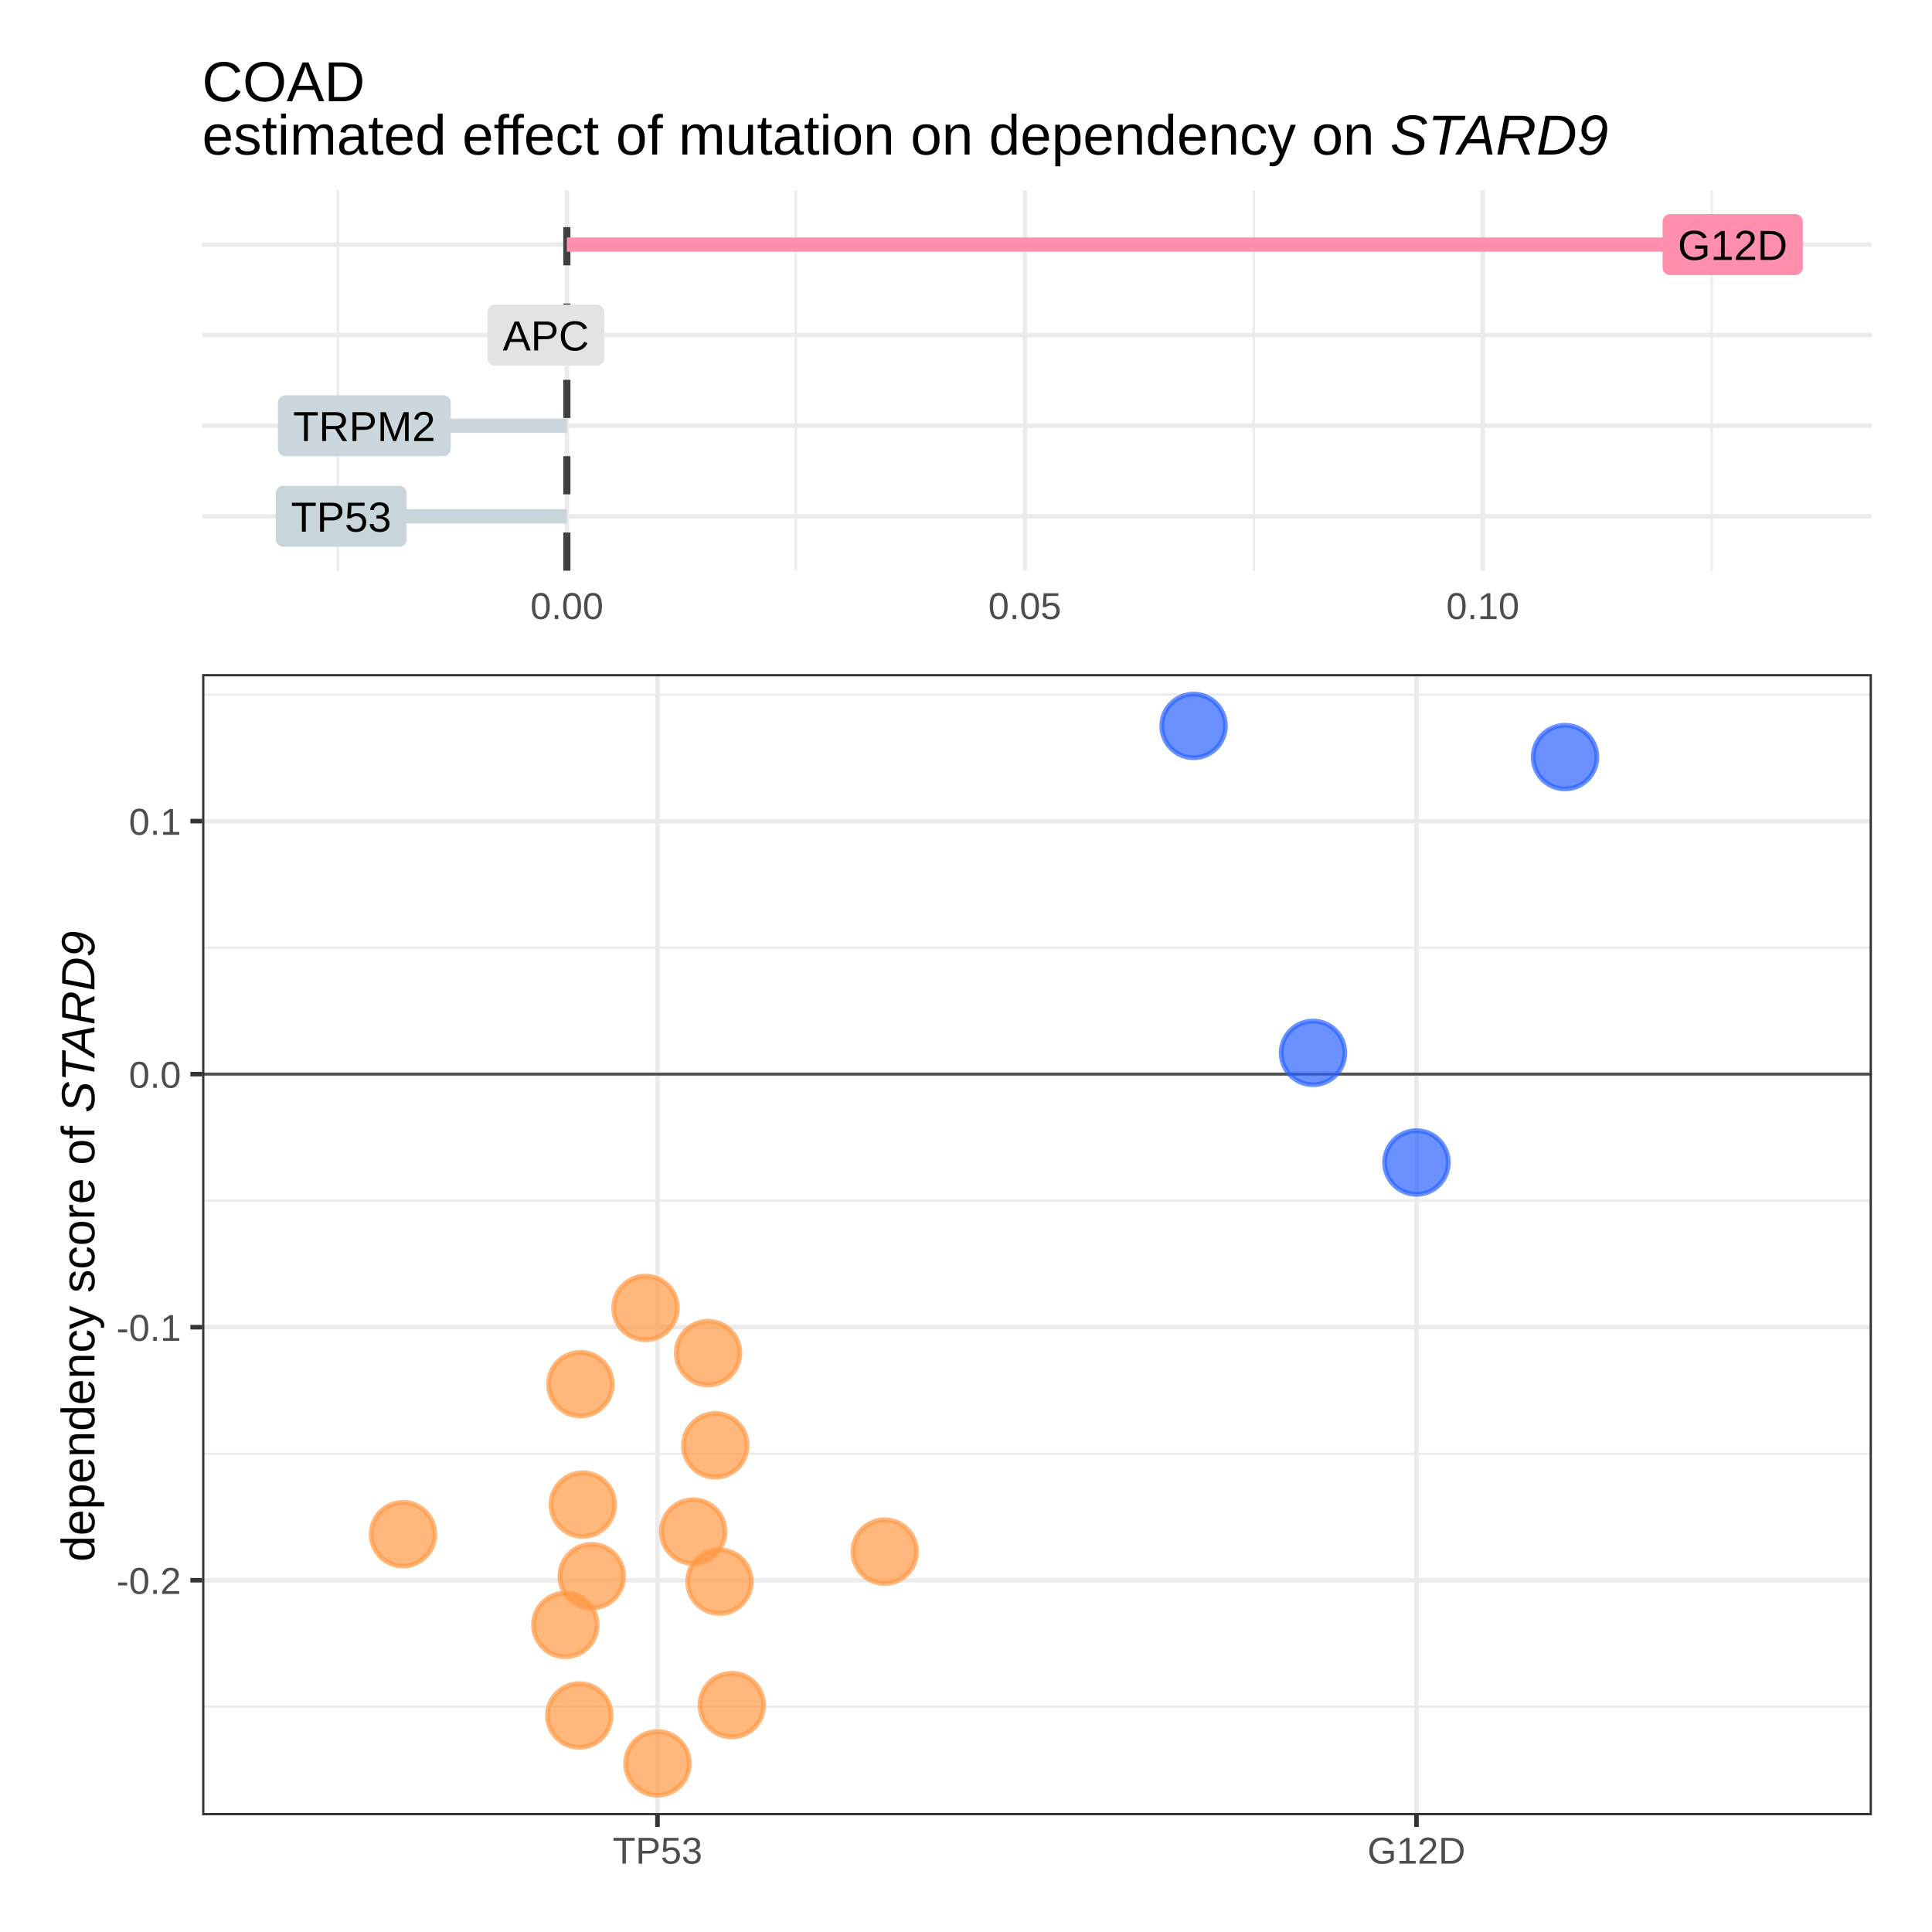
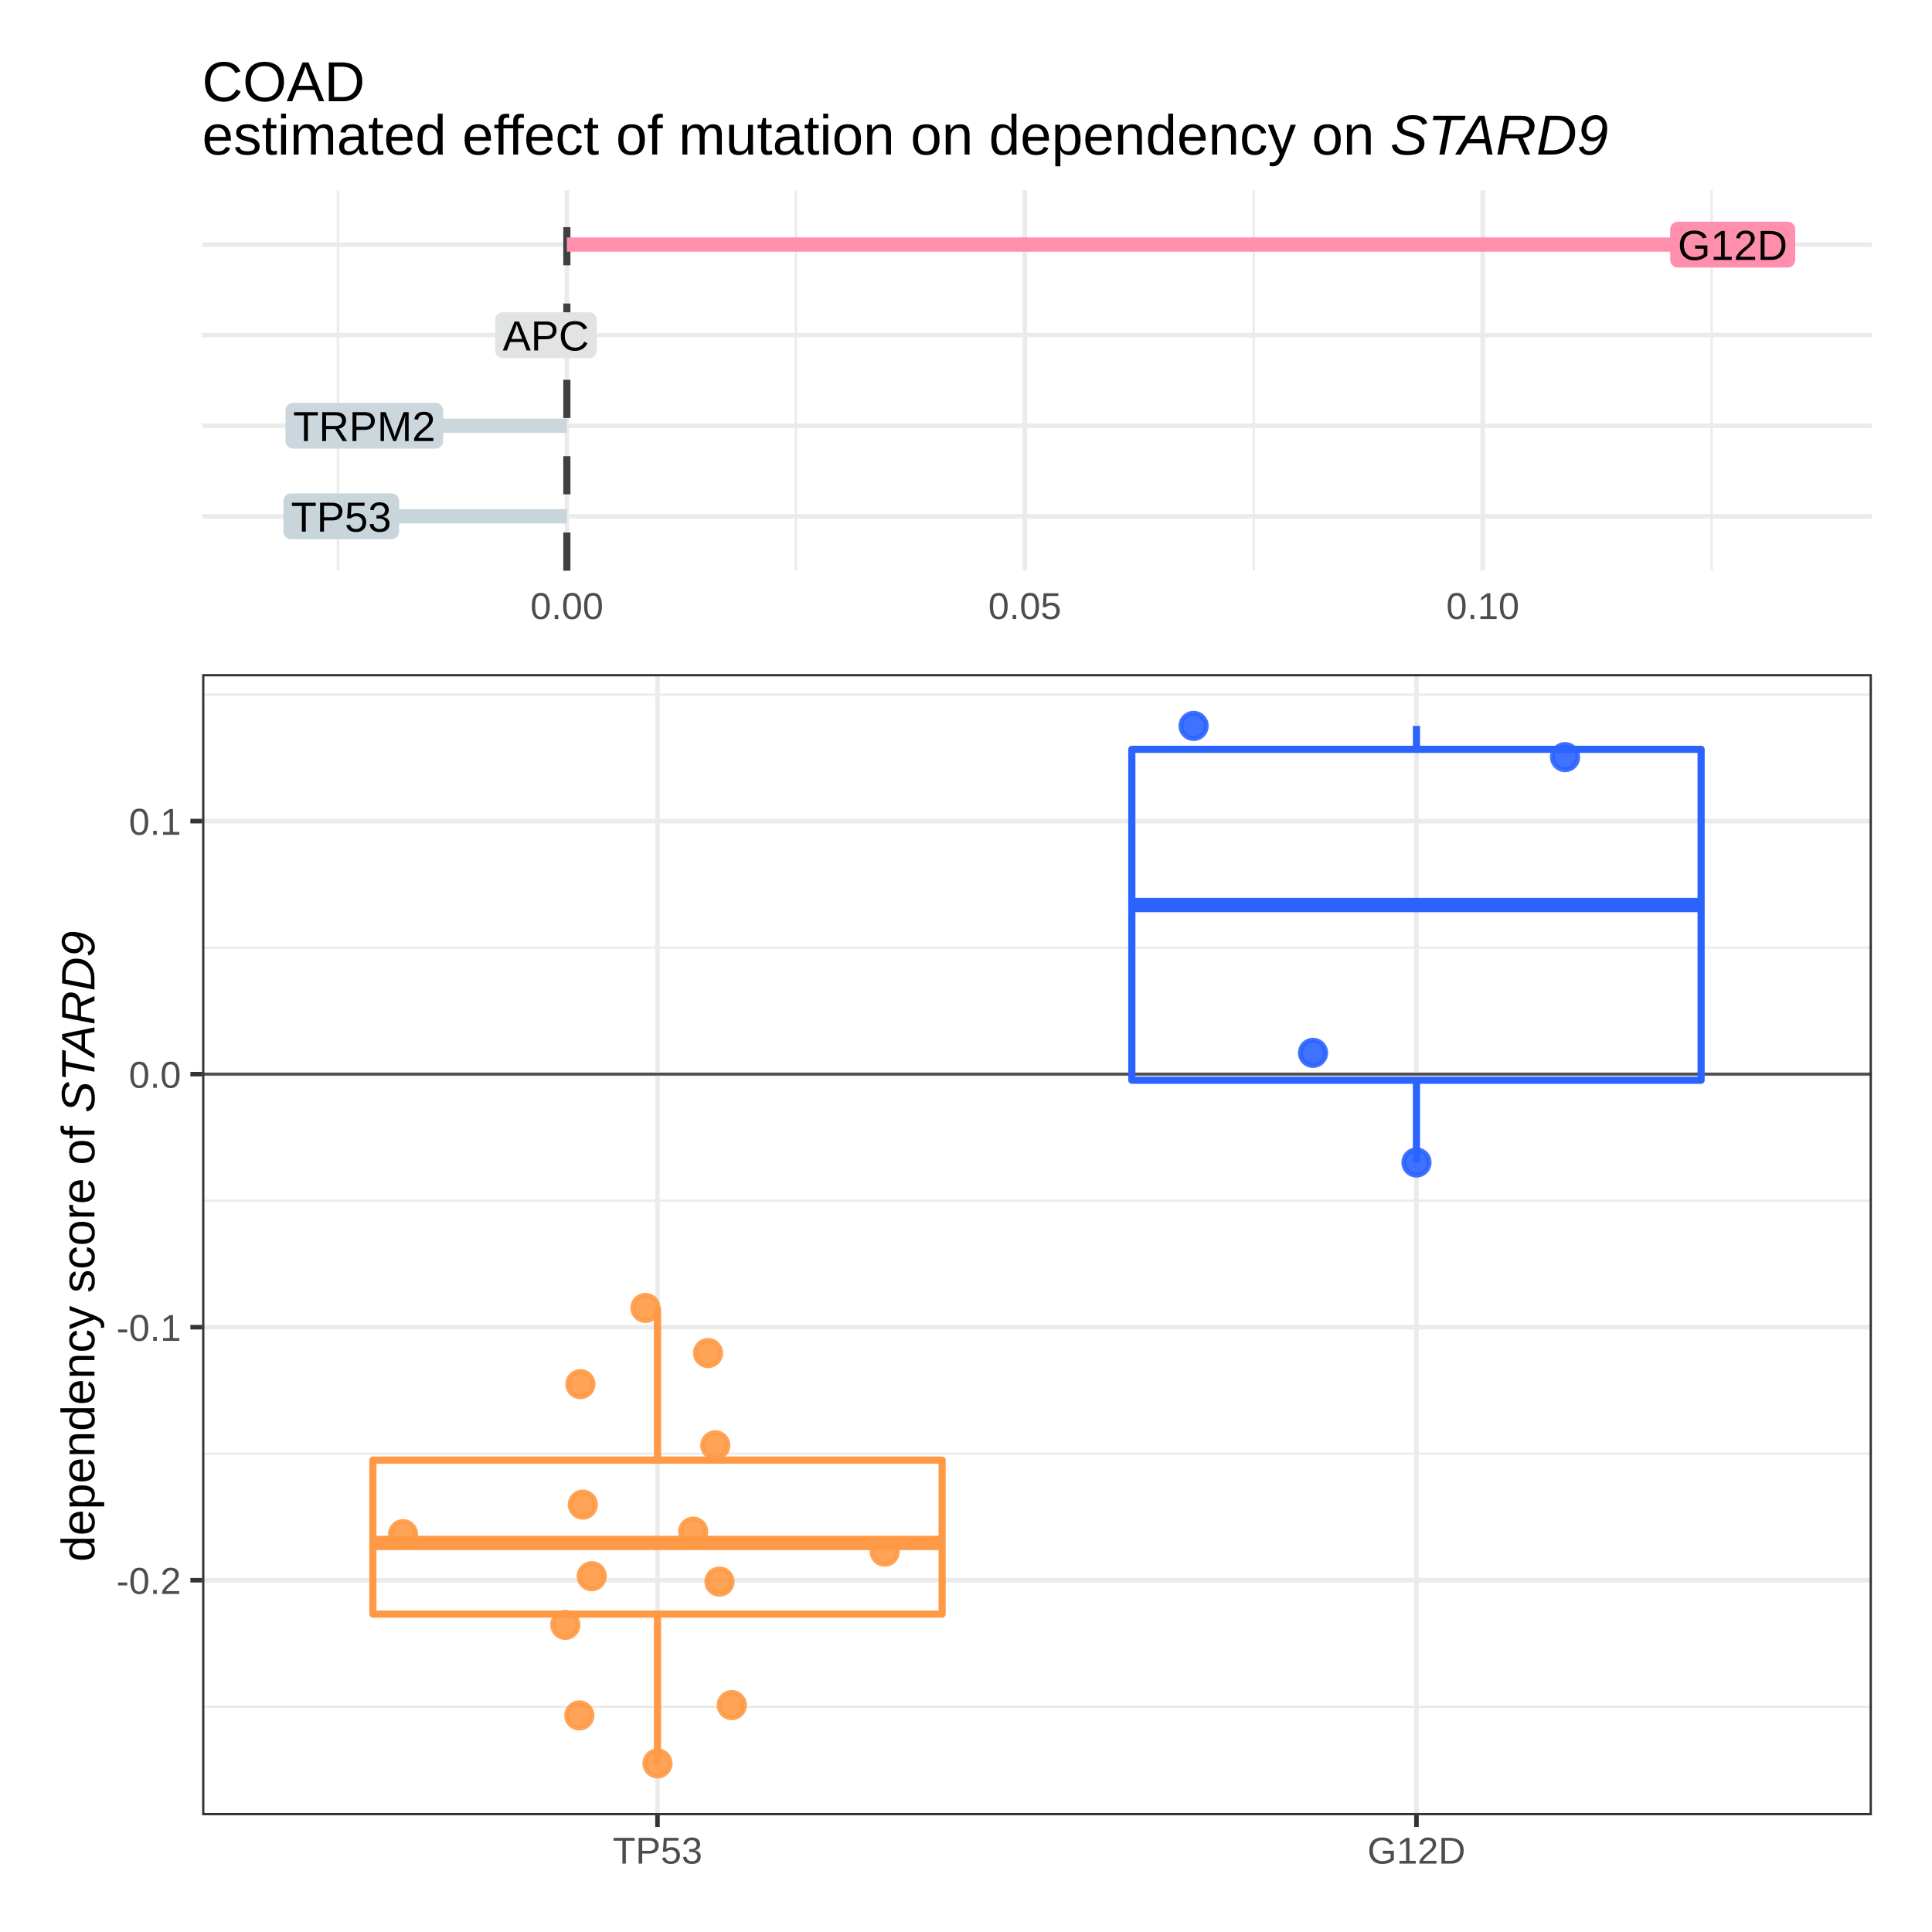
<svg xmlns="http://www.w3.org/2000/svg" viewBox="0 0 288.00 288.00">
  <defs>
    <style type="text/css">
    line, polyline, polygon, path, rect, circle {
      fill: none;
      stroke: #000000;
      stroke-linecap: round;
      stroke-linejoin: round;
      stroke-miterlimit: 10.00;
    }
  </style>
  </defs>
  <rect width="100%" height="100%" style="stroke: none; fill: #FFFFFF;" />
  <rect x="0.00" y="0.00" width="288.00" height="288.00" style="stroke-width: 1.07; stroke: #FFFFFF; fill: #FFFFFF;" />
  <defs>
    <clipPath id="cpNS40OHwyODIuNTJ8OTYuOTl8NS40OA==">
      <rect x="5.48" y="5.48" width="277.04" height="91.51" />
    </clipPath>
  </defs>
  <defs>
    <clipPath id="cpMC4wMHwyODguMDB8Mjg4LjAwfDAuMDA=">
      <rect x="0.00" y="0.00" width="288.00" height="288.00" />
    </clipPath>
  </defs>
  <defs>
    <clipPath id="cpMzAuMTN8Mjc5LjAzfDg1LjA3fDI4LjM2">
      <rect x="30.13" y="28.36" width="248.91" height="56.71" />
    </clipPath>
  </defs>
  <polyline points="50.37,85.07 50.37,28.36 " style="stroke-width: 0.34; stroke: #EBEBEB; stroke-linecap: butt;" clip-path="url(#cpMzAuMTN8Mjc5LjAzfDg1LjA3fDI4LjM2)" />
  <polyline points="118.63,85.07 118.63,28.36 " style="stroke-width: 0.34; stroke: #EBEBEB; stroke-linecap: butt;" clip-path="url(#cpMzAuMTN8Mjc5LjAzfDg1LjA3fDI4LjM2)" />
  <polyline points="186.90,85.07 186.90,28.36 " style="stroke-width: 0.34; stroke: #EBEBEB; stroke-linecap: butt;" clip-path="url(#cpMzAuMTN8Mjc5LjAzfDg1LjA3fDI4LjM2)" />
  <polyline points="255.16,85.07 255.16,28.36 " style="stroke-width: 0.34; stroke: #EBEBEB; stroke-linecap: butt;" clip-path="url(#cpMzAuMTN8Mjc5LjAzfDg1LjA3fDI4LjM2)" />
  <polyline points="30.13,76.97 279.03,76.97 " style="stroke-width: 0.68; stroke: #EBEBEB; stroke-linecap: butt;" clip-path="url(#cpMzAuMTN8Mjc5LjAzfDg1LjA3fDI4LjM2)" />
  <polyline points="30.13,63.46 279.03,63.46 " style="stroke-width: 0.68; stroke: #EBEBEB; stroke-linecap: butt;" clip-path="url(#cpMzAuMTN8Mjc5LjAzfDg1LjA3fDI4LjM2)" />
  <polyline points="30.13,49.96 279.03,49.96 " style="stroke-width: 0.68; stroke: #EBEBEB; stroke-linecap: butt;" clip-path="url(#cpMzAuMTN8Mjc5LjAzfDg1LjA3fDI4LjM2)" />
  <polyline points="30.13,36.46 279.03,36.46 " style="stroke-width: 0.68; stroke: #EBEBEB; stroke-linecap: butt;" clip-path="url(#cpMzAuMTN8Mjc5LjAzfDg1LjA3fDI4LjM2)" />
  <polyline points="84.50,85.07 84.50,28.36 " style="stroke-width: 0.68; stroke: #EBEBEB; stroke-linecap: butt;" clip-path="url(#cpMzAuMTN8Mjc5LjAzfDg1LjA3fDI4LjM2)" />
  <polyline points="152.77,85.07 152.77,28.36 " style="stroke-width: 0.68; stroke: #EBEBEB; stroke-linecap: butt;" clip-path="url(#cpMzAuMTN8Mjc5LjAzfDg1LjA3fDI4LjM2)" />
  <polyline points="221.03,85.07 221.03,28.36 " style="stroke-width: 0.68; stroke: #EBEBEB; stroke-linecap: butt;" clip-path="url(#cpMzAuMTN8Mjc5LjAzfDg1LjA3fDI4LjM2)" />
  <line x1="84.50" y1="85.07" x2="84.50" y2="28.36" style="stroke-width: 1.07; stroke: #404040; stroke-dasharray: 5.69,5.69; stroke-linecap: butt;" clip-path="url(#cpMzAuMTN8Mjc5LjAzfDg1LjA3fDI4LjM2)" />
  <line x1="258.29" y1="36.46" x2="84.50" y2="36.46" style="stroke-width: 2.13; stroke: #FF8FAC; stroke-linecap: butt;" clip-path="url(#cpMzAuMTN8Mjc5LjAzfDg1LjA3fDI4LjM2)" />
  <line x1="54.31" y1="63.46" x2="84.50" y2="63.46" style="stroke-width: 2.13; stroke: #CBD7DC; stroke-linecap: butt;" clip-path="url(#cpMzAuMTN8Mjc5LjAzfDg1LjA3fDI4LjM2)" />
  <line x1="50.87" y1="76.97" x2="84.50" y2="76.97" style="stroke-width: 2.13; stroke: #C8D5DB; stroke-linecap: butt;" clip-path="url(#cpMzAuMTN8Mjc5LjAzfDg1LjA3fDI4LjM2)" />
  <line x1="81.38" y1="49.96" x2="84.50" y2="49.96" style="stroke-width: 2.13; stroke: #E2E4E4; stroke-linecap: butt;" clip-path="url(#cpMzAuMTN8Mjc5LjAzfDg1LjA3fDI4LjM2)" />
-   <polygon points="248.97,41.01 267.61,41.01 267.56,41.01 267.74,41.00 267.92,40.96 268.09,40.90 268.25,40.81 268.39,40.69 268.51,40.56 268.61,40.40 268.68,40.23 268.73,40.06 268.74,39.88 268.74,39.88 268.74,33.05 268.74,33.05 268.73,32.86 268.68,32.69 268.61,32.52 268.51,32.36 268.39,32.23 268.25,32.11 268.09,32.02 267.92,31.96 267.74,31.92 267.61,31.91 248.97,31.91 249.11,31.92 248.93,31.91 248.75,31.93 248.57,31.99 248.41,32.06 248.26,32.17 248.13,32.29 248.02,32.44 247.93,32.60 247.87,32.77 247.84,32.95 247.84,33.05 247.84,39.88 247.84,39.78 247.84,39.97 247.87,40.15 247.93,40.32 248.02,40.48 248.13,40.63 248.26,40.75 248.41,40.86 248.57,40.94 248.75,40.99 248.93,41.01 " style="stroke-width: 0.00; stroke: none; fill: #FF8FAC;" clip-path="url(#cpMzAuMTN8Mjc5LjAzfDg1LjA3fDI4LjM2)" />
+   <polygon points="250.11,39.88 266.47,39.88 266.43,39.87 266.61,39.87 266.79,39.83 266.96,39.77 267.12,39.68 267.26,39.56 267.38,39.42 267.48,39.27 267.55,39.10 267.59,38.92 267.61,38.74 267.61,38.74 267.61,34.18 267.61,34.18 267.59,34.00 267.55,33.82 267.48,33.65 267.38,33.50 267.26,33.36 267.12,33.25 266.96,33.15 266.79,33.09 266.61,33.05 266.47,33.05 250.11,33.05 250.25,33.05 250.06,33.05 249.88,33.07 249.71,33.12 249.54,33.20 249.39,33.30 249.26,33.43 249.15,33.57 249.07,33.73 249.01,33.91 248.98,34.09 248.97,34.18 248.97,38.74 248.98,38.65 248.98,38.83 249.01,39.01 249.07,39.19 249.15,39.35 249.26,39.49 249.39,39.62 249.54,39.72 249.71,39.80 249.88,39.85 250.06,39.87 " style="stroke-width: 0.00; stroke: none; fill: #FF8FAC;" clip-path="url(#cpMzAuMTN8Mjc5LjAzfDg1LjA3fDI4LjM2)" />
  <g clip-path="url(#cpMzAuMTN8Mjc5LjAzfDg1LjA3fDI4LjM2)">
    <text x="250.11" y="38.74" style="font-size: 6.26px; font-family: Arial;" textLength="16.37px" lengthAdjust="spacingAndGlyphs">G12D</text>
  </g>
-   <polygon points="42.56,68.01 66.06,68.01 66.02,68.01 66.20,68.00 66.38,67.97 66.55,67.90 66.71,67.81 66.85,67.70 66.97,67.56 67.07,67.41 67.14,67.24 67.18,67.06 67.20,66.88 67.20,66.88 67.20,60.05 67.20,60.05 67.18,59.87 67.14,59.69 67.07,59.52 66.97,59.37 66.85,59.23 66.71,59.12 66.55,59.02 66.38,58.96 66.20,58.92 66.06,58.92 42.56,58.92 42.70,58.92 42.51,58.92 42.33,58.94 42.16,58.99 41.99,59.07 41.84,59.17 41.71,59.30 41.60,59.44 41.52,59.60 41.46,59.78 41.43,59.96 41.43,60.05 41.43,66.88 41.43,66.79 41.43,66.97 41.46,67.15 41.52,67.32 41.60,67.49 41.71,67.63 41.84,67.76 41.99,67.86 42.16,67.94 42.33,67.99 42.51,68.01 " style="stroke-width: 0.00; stroke: none; fill: #CBD7DC;" clip-path="url(#cpMzAuMTN8Mjc5LjAzfDg1LjA3fDI4LjM2)" />
+   <polygon points="43.69,66.88 64.93,66.88 64.88,66.88 65.06,66.87 65.24,66.83 65.41,66.77 65.57,66.68 65.71,66.56 65.83,66.43 65.93,66.27 66.00,66.10 66.05,65.93 66.06,65.75 66.06,65.75 66.06,61.18 66.06,61.18 66.05,61.00 66.00,60.82 65.93,60.66 65.83,60.50 65.71,60.37 65.57,60.25 65.41,60.16 65.24,60.09 65.06,60.06 64.93,60.05 43.69,60.05 43.83,60.06 43.65,60.05 43.47,60.07 43.29,60.12 43.13,60.20 42.98,60.30 42.85,60.43 42.74,60.58 42.65,60.74 42.59,60.91 42.56,61.09 42.56,61.18 42.56,65.75 42.56,65.65 42.56,65.84 42.59,66.02 42.65,66.19 42.74,66.35 42.85,66.50 42.98,66.62 43.13,66.73 43.29,66.81 43.47,66.86 43.65,66.88 " style="stroke-width: 0.00; stroke: none; fill: #CBD7DC;" clip-path="url(#cpMzAuMTN8Mjc5LjAzfDg1LjA3fDI4LjM2)" />
  <g clip-path="url(#cpMzAuMTN8Mjc5LjAzfDg1LjA3fDI4LjM2)">
    <text x="43.69" y="65.75" style="font-size: 6.26px; font-family: Arial;" textLength="21.23px" lengthAdjust="spacingAndGlyphs">TRPM2</text>
  </g>
-   <polygon points="42.25,81.51 59.49,81.51 59.44,81.51 59.63,81.51 59.81,81.47 59.98,81.41 60.13,81.31 60.28,81.20 60.40,81.06 60.49,80.91 60.57,80.74 60.61,80.56 60.62,80.38 60.62,80.38 60.62,73.55 60.62,73.55 60.61,73.37 60.57,73.19 60.49,73.02 60.40,72.87 60.28,72.73 60.13,72.62 59.98,72.53 59.81,72.46 59.63,72.43 59.49,72.42 42.25,72.42 42.38,72.43 42.20,72.42 42.02,72.44 41.85,72.49 41.68,72.57 41.53,72.67 41.40,72.80 41.29,72.94 41.20,73.11 41.15,73.28 41.12,73.46 41.11,73.55 41.11,80.38 41.12,80.29 41.12,80.47 41.15,80.65 41.20,80.83 41.29,80.99 41.40,81.13 41.53,81.26 41.68,81.36 41.85,81.44 42.02,81.49 42.20,81.51 " style="stroke-width: 0.00; stroke: none; fill: #C8D5DB;" clip-path="url(#cpMzAuMTN8Mjc5LjAzfDg1LjA3fDI4LjM2)" />
+   <polygon points="43.38,80.38 58.36,80.38 58.31,80.38 58.49,80.37 58.67,80.34 58.84,80.27 59.00,80.18 59.14,80.06 59.26,79.93 59.36,79.77 59.43,79.61 59.48,79.43 59.49,79.25 59.49,79.25 59.49,74.68 59.49,74.68 59.48,74.50 59.43,74.33 59.36,74.16 59.26,74.00 59.14,73.87 59.00,73.75 58.84,73.66 58.67,73.60 58.49,73.56 58.36,73.55 43.38,73.55 43.52,73.56 43.34,73.55 43.15,73.57 42.98,73.62 42.81,73.70 42.66,73.81 42.53,73.93 42.42,74.08 42.34,74.24 42.28,74.41 42.25,74.59 42.25,74.68 42.25,79.25 42.25,79.16 42.25,79.34 42.28,79.52 42.34,79.69 42.42,79.85 42.53,80.00 42.66,80.13 42.81,80.23 42.98,80.31 43.15,80.36 43.34,80.38 " style="stroke-width: 0.00; stroke: none; fill: #C8D5DB;" clip-path="url(#cpMzAuMTN8Mjc5LjAzfDg1LjA3fDI4LjM2)" />
  <g clip-path="url(#cpMzAuMTN8Mjc5LjAzfDg1LjA3fDI4LjM2)">
    <text x="43.38" y="79.25" style="font-size: 6.26px; font-family: Arial;" textLength="14.97px" lengthAdjust="spacingAndGlyphs">TP53</text>
  </g>
-   <polygon points="73.81,54.51 88.96,54.51 88.91,54.51 89.09,54.50 89.27,54.47 89.44,54.40 89.60,54.31 89.74,54.20 89.86,54.06 89.96,53.90 90.03,53.74 90.07,53.56 90.09,53.38 90.09,53.38 90.09,46.55 90.09,46.55 90.07,46.37 90.03,46.19 89.96,46.02 89.86,45.87 89.74,45.73 89.60,45.61 89.44,45.52 89.27,45.46 89.09,45.42 88.96,45.41 73.81,45.41 73.94,45.42 73.76,45.41 73.58,45.44 73.40,45.49 73.24,45.57 73.09,45.67 72.96,45.80 72.85,45.94 72.76,46.10 72.70,46.28 72.68,46.46 72.67,46.55 72.67,53.38 72.68,53.29 72.68,53.47 72.70,53.65 72.76,53.82 72.85,53.98 72.96,54.13 73.09,54.26 73.24,54.36 73.40,54.44 73.58,54.49 73.76,54.51 " style="stroke-width: 0.00; stroke: none; fill: #E2E4E4;" clip-path="url(#cpMzAuMTN8Mjc5LjAzfDg1LjA3fDI4LjM2)" />
+   <polygon points="74.94,53.38 87.82,53.38 87.78,53.38 87.96,53.37 88.14,53.33 88.31,53.27 88.47,53.18 88.61,53.06 88.73,52.92 88.83,52.77 88.90,52.60 88.94,52.43 88.96,52.24 88.96,52.24 88.96,47.68 88.96,47.68 88.94,47.50 88.90,47.32 88.83,47.15 88.73,47.00 88.61,46.86 88.47,46.75 88.31,46.66 88.14,46.59 87.96,46.56 87.82,46.55 74.94,46.55 75.08,46.56 74.89,46.55 74.71,46.57 74.54,46.62 74.37,46.70 74.22,46.80 74.09,46.93 73.98,47.08 73.90,47.24 73.84,47.41 73.81,47.59 73.81,47.68 73.81,52.24 73.81,52.15 73.81,52.33 73.84,52.52 73.90,52.69 73.98,52.85 74.09,53.00 74.22,53.12 74.37,53.23 74.54,53.30 74.71,53.35 74.89,53.38 " style="stroke-width: 0.00; stroke: none; fill: #E2E4E4;" clip-path="url(#cpMzAuMTN8Mjc5LjAzfDg1LjA3fDI4LjM2)" />
  <g clip-path="url(#cpMzAuMTN8Mjc5LjAzfDg1LjA3fDI4LjM2)">
    <text x="74.94" y="52.24" style="font-size: 6.26px; font-family: Arial;" textLength="12.88px" lengthAdjust="spacingAndGlyphs">APC</text>
  </g>
  <defs>
    <clipPath id="cpMC4wMHwyODguMDB8Mjg4LjAwfDAuMDA=">
      <rect x="0.00" y="0.00" width="288.00" height="288.00" />
    </clipPath>
  </defs>
  <g clip-path="url(#cpMC4wMHwyODguMDB8Mjg4LjAwfDAuMDA=)">
    <text x="79.06" y="92.28" style="font-size: 5.60px; fill: #4D4D4D; font-family: Arial;" textLength="10.89px" lengthAdjust="spacingAndGlyphs">0.00</text>
  </g>
  <g clip-path="url(#cpMC4wMHwyODguMDB8Mjg4LjAwfDAuMDA=)">
    <text x="147.32" y="92.28" style="font-size: 5.60px; fill: #4D4D4D; font-family: Arial;" textLength="10.89px" lengthAdjust="spacingAndGlyphs">0.05</text>
  </g>
  <g clip-path="url(#cpMC4wMHwyODguMDB8Mjg4LjAwfDAuMDA=)">
    <text x="215.59" y="92.28" style="font-size: 5.60px; fill: #4D4D4D; font-family: Arial;" textLength="10.89px" lengthAdjust="spacingAndGlyphs">0.10</text>
  </g>
  <g clip-path="url(#cpMC4wMHwyODguMDB8Mjg4LjAwfDAuMDA=)">
    <text x="30.13" y="15.09" style="font-size: 8.40px; font-family: Arial;" textLength="24.29px" lengthAdjust="spacingAndGlyphs">COAD</text>
  </g>
  <g clip-path="url(#cpMC4wMHwyODguMDB8Mjg4LjAwfDAuMDA=)">
    <text x="30.13" y="23.04" style="font-size: 8.40px; font-family: Arial;" textLength="36.44px" lengthAdjust="spacingAndGlyphs">estimated</text>
  </g>
  <g clip-path="url(#cpMC4wMHwyODguMDB8Mjg4LjAwfDAuMDA=)">
    <text x="68.90" y="23.04" style="font-size: 8.40px; font-family: Arial;" textLength="20.56px" lengthAdjust="spacingAndGlyphs">effect</text>
  </g>
  <g clip-path="url(#cpMC4wMHwyODguMDB8Mjg4LjAwfDAuMDA=)">
    <text x="91.80" y="23.04" style="font-size: 8.40px; font-family: Arial;" textLength="7.01px" lengthAdjust="spacingAndGlyphs">of</text>
  </g>
  <g clip-path="url(#cpMC4wMHwyODguMDB8Mjg4LjAwfDAuMDA=)">
    <text x="101.15" y="23.04" style="font-size: 8.40px; font-family: Arial;" textLength="32.24px" lengthAdjust="spacingAndGlyphs">mutation</text>
  </g>
  <g clip-path="url(#cpMC4wMHwyODguMDB8Mjg4LjAwfDAuMDA=)">
    <text x="135.73" y="23.04" style="font-size: 8.40px; font-family: Arial;" textLength="9.35px" lengthAdjust="spacingAndGlyphs">on</text>
  </g>
  <g clip-path="url(#cpMC4wMHwyODguMDB8Mjg4LjAwfDAuMDA=)">
    <text x="147.41" y="23.04" style="font-size: 8.40px; font-family: Arial;" textLength="45.80px" lengthAdjust="spacingAndGlyphs">dependency</text>
  </g>
  <g clip-path="url(#cpMC4wMHwyODguMDB8Mjg4LjAwfDAuMDA=)">
    <text x="195.54" y="23.04" style="font-size: 8.40px; font-family: Arial;" textLength="9.35px" lengthAdjust="spacingAndGlyphs">on</text>
  </g>
  <g clip-path="url(#cpMC4wMHwyODguMDB8Mjg4LjAwfDAuMDA=)">
    <text x="207.23" y="23.04" style="font-size: 8.40px; font-style: italic; font-family: Arial;" textLength="33.16px" lengthAdjust="spacingAndGlyphs">STARD9</text>
  </g>
  <defs>
    <clipPath id="cpNS40OHwyODIuNTJ8MjgyLjUyfDk2Ljk5">
      <rect x="5.48" y="96.99" width="277.04" height="185.53" />
    </clipPath>
  </defs>
  <rect x="5.48" y="96.99" width="277.04" height="185.53" style="stroke-width: 0.68; stroke: #FFFFFF; fill: #FFFFFF;" clip-path="url(#cpNS40OHwyODIuNTJ8MjgyLjUyfDk2Ljk5)" />
  <defs>
    <clipPath id="cpMC4wMHwyODguMDB8Mjg4LjAwfDAuMDA=">
      <rect x="0.00" y="0.00" width="288.00" height="288.00" />
    </clipPath>
  </defs>
  <defs>
    <clipPath id="cpMzAuMTN8Mjc5LjAzfDI3MC42MHwxMDAuNDg=">
      <rect x="30.13" y="100.48" width="248.91" height="170.12" />
    </clipPath>
  </defs>
  <rect x="30.13" y="100.48" width="248.91" height="170.12" style="stroke-width: 0.68; stroke: none; fill: #FFFFFF;" clip-path="url(#cpMzAuMTN8Mjc5LjAzfDI3MC42MHwxMDAuNDg=)" />
  <polyline points="30.13,254.42 279.03,254.42 " style="stroke-width: 0.34; stroke: #EBEBEB; stroke-linecap: butt;" clip-path="url(#cpMzAuMTN8Mjc5LjAzfDI3MC42MHwxMDAuNDg=)" />
  <polyline points="30.13,216.70 279.03,216.70 " style="stroke-width: 0.34; stroke: #EBEBEB; stroke-linecap: butt;" clip-path="url(#cpMzAuMTN8Mjc5LjAzfDI3MC42MHwxMDAuNDg=)" />
  <polyline points="30.13,178.98 279.03,178.98 " style="stroke-width: 0.34; stroke: #EBEBEB; stroke-linecap: butt;" clip-path="url(#cpMzAuMTN8Mjc5LjAzfDI3MC42MHwxMDAuNDg=)" />
  <polyline points="30.13,141.26 279.03,141.26 " style="stroke-width: 0.34; stroke: #EBEBEB; stroke-linecap: butt;" clip-path="url(#cpMzAuMTN8Mjc5LjAzfDI3MC42MHwxMDAuNDg=)" />
  <polyline points="30.13,103.54 279.03,103.54 " style="stroke-width: 0.34; stroke: #EBEBEB; stroke-linecap: butt;" clip-path="url(#cpMzAuMTN8Mjc5LjAzfDI3MC42MHwxMDAuNDg=)" />
  <polyline points="30.13,235.56 279.03,235.56 " style="stroke-width: 0.68; stroke: #EBEBEB; stroke-linecap: butt;" clip-path="url(#cpMzAuMTN8Mjc5LjAzfDI3MC42MHwxMDAuNDg=)" />
  <polyline points="30.13,197.84 279.03,197.84 " style="stroke-width: 0.68; stroke: #EBEBEB; stroke-linecap: butt;" clip-path="url(#cpMzAuMTN8Mjc5LjAzfDI3MC42MHwxMDAuNDg=)" />
  <polyline points="30.13,160.12 279.03,160.12 " style="stroke-width: 0.68; stroke: #EBEBEB; stroke-linecap: butt;" clip-path="url(#cpMzAuMTN8Mjc5LjAzfDI3MC42MHwxMDAuNDg=)" />
  <polyline points="30.13,122.40 279.03,122.40 " style="stroke-width: 0.68; stroke: #EBEBEB; stroke-linecap: butt;" clip-path="url(#cpMzAuMTN8Mjc5LjAzfDI3MC42MHwxMDAuNDg=)" />
  <polyline points="98.01,270.60 98.01,100.48 " style="stroke-width: 0.68; stroke: #EBEBEB; stroke-linecap: butt;" clip-path="url(#cpMzAuMTN8Mjc5LjAzfDI3MC42MHwxMDAuNDg=)" />
  <polyline points="211.15,270.60 211.15,100.48 " style="stroke-width: 0.68; stroke: #EBEBEB; stroke-linecap: butt;" clip-path="url(#cpMzAuMTN8Mjc5LjAzfDI3MC42MHwxMDAuNDg=)" />
  <line x1="30.13" y1="160.12" x2="279.03" y2="160.12" style="stroke-width: 0.43; stroke: #4D4D4D; stroke-linecap: butt;" clip-path="url(#cpMzAuMTN8Mjc5LjAzfDI3MC42MHwxMDAuNDg=)" />
-   <circle cx="233.30" cy="112.86" r="3.56pt" style="stroke-width: 0.71; stroke: #2B63FF; stroke-opacity: 0.70; fill: #2B63FF; fill-opacity: 0.70;" clip-path="url(#cpMzAuMTN8Mjc5LjAzfDI3MC42MHwxMDAuNDg=)" />
-   <circle cx="107.25" cy="235.77" r="3.56pt" style="stroke-width: 0.71; stroke: #FF9945; stroke-opacity: 0.70; fill: #FF9945; fill-opacity: 0.70;" clip-path="url(#cpMzAuMTN8Mjc5LjAzfDI3MC42MHwxMDAuNDg=)" />
-   <circle cx="86.36" cy="255.72" r="3.56pt" style="stroke-width: 0.71; stroke: #FF9945; stroke-opacity: 0.70; fill: #FF9945; fill-opacity: 0.70;" clip-path="url(#cpMzAuMTN8Mjc5LjAzfDI3MC42MHwxMDAuNDg=)" />
-   <circle cx="195.73" cy="156.95" r="3.56pt" style="stroke-width: 0.71; stroke: #2B63FF; stroke-opacity: 0.70; fill: #2B63FF; fill-opacity: 0.70;" clip-path="url(#cpMzAuMTN8Mjc5LjAzfDI3MC42MHwxMDAuNDg=)" />
-   <circle cx="86.88" cy="224.29" r="3.56pt" style="stroke-width: 0.71; stroke: #FF9945; stroke-opacity: 0.70; fill: #FF9945; fill-opacity: 0.70;" clip-path="url(#cpMzAuMTN8Mjc5LjAzfDI3MC42MHwxMDAuNDg=)" />
-   <circle cx="106.63" cy="215.45" r="3.56pt" style="stroke-width: 0.71; stroke: #FF9945; stroke-opacity: 0.70; fill: #FF9945; fill-opacity: 0.70;" clip-path="url(#cpMzAuMTN8Mjc5LjAzfDI3MC42MHwxMDAuNDg=)" />
-   <circle cx="96.22" cy="194.97" r="3.56pt" style="stroke-width: 0.71; stroke: #FF9945; stroke-opacity: 0.70; fill: #FF9945; fill-opacity: 0.70;" clip-path="url(#cpMzAuMTN8Mjc5LjAzfDI3MC42MHwxMDAuNDg=)" />
-   <circle cx="60.08" cy="228.70" r="3.56pt" style="stroke-width: 0.71; stroke: #FF9945; stroke-opacity: 0.70; fill: #FF9945; fill-opacity: 0.70;" clip-path="url(#cpMzAuMTN8Mjc5LjAzfDI3MC42MHwxMDAuNDg=)" />
-   <circle cx="105.55" cy="201.70" r="3.56pt" style="stroke-width: 0.71; stroke: #FF9945; stroke-opacity: 0.70; fill: #FF9945; fill-opacity: 0.70;" clip-path="url(#cpMzAuMTN8Mjc5LjAzfDI3MC42MHwxMDAuNDg=)" />
-   <circle cx="109.09" cy="254.18" r="3.56pt" style="stroke-width: 0.71; stroke: #FF9945; stroke-opacity: 0.70; fill: #FF9945; fill-opacity: 0.70;" clip-path="url(#cpMzAuMTN8Mjc5LjAzfDI3MC42MHwxMDAuNDg=)" />
-   <circle cx="131.88" cy="231.30" r="3.56pt" style="stroke-width: 0.71; stroke: #FF9945; stroke-opacity: 0.70; fill: #FF9945; fill-opacity: 0.70;" clip-path="url(#cpMzAuMTN8Mjc5LjAzfDI3MC42MHwxMDAuNDg=)" />
-   <circle cx="177.93" cy="108.21" r="3.56pt" style="stroke-width: 0.71; stroke: #2B63FF; stroke-opacity: 0.70; fill: #2B63FF; fill-opacity: 0.70;" clip-path="url(#cpMzAuMTN8Mjc5LjAzfDI3MC42MHwxMDAuNDg=)" />
-   <circle cx="103.33" cy="228.31" r="3.56pt" style="stroke-width: 0.71; stroke: #FF9945; stroke-opacity: 0.70; fill: #FF9945; fill-opacity: 0.70;" clip-path="url(#cpMzAuMTN8Mjc5LjAzfDI3MC42MHwxMDAuNDg=)" />
-   <circle cx="86.52" cy="206.33" r="3.56pt" style="stroke-width: 0.71; stroke: #FF9945; stroke-opacity: 0.70; fill: #FF9945; fill-opacity: 0.70;" clip-path="url(#cpMzAuMTN8Mjc5LjAzfDI3MC42MHwxMDAuNDg=)" />
-   <circle cx="98.01" cy="262.87" r="3.56pt" style="stroke-width: 0.71; stroke: #FF9945; stroke-opacity: 0.70; fill: #FF9945; fill-opacity: 0.70;" clip-path="url(#cpMzAuMTN8Mjc5LjAzfDI3MC42MHwxMDAuNDg=)" />
-   <circle cx="84.27" cy="242.22" r="3.56pt" style="stroke-width: 0.71; stroke: #FF9945; stroke-opacity: 0.70; fill: #FF9945; fill-opacity: 0.70;" clip-path="url(#cpMzAuMTN8Mjc5LjAzfDI3MC42MHwxMDAuNDg=)" />
-   <circle cx="211.15" cy="173.29" r="3.56pt" style="stroke-width: 0.71; stroke: #2B63FF; stroke-opacity: 0.70; fill: #2B63FF; fill-opacity: 0.70;" clip-path="url(#cpMzAuMTN8Mjc5LjAzfDI3MC42MHwxMDAuNDg=)" />
-   <circle cx="88.21" cy="234.96" r="3.56pt" style="stroke-width: 0.71; stroke: #FF9945; stroke-opacity: 0.70; fill: #FF9945; fill-opacity: 0.70;" clip-path="url(#cpMzAuMTN8Mjc5LjAzfDI3MC42MHwxMDAuNDg=)" />
+   <line x1="98.01" y1="217.66" x2="98.01" y2="194.97" style="stroke-width: 1.07; stroke: #FF9945; stroke-linecap: butt;" clip-path="url(#cpMzAuMTN8Mjc5LjAzfDI3MC42MHwxMDAuNDg=)" />
+   <line x1="98.01" y1="240.61" x2="98.01" y2="262.87" style="stroke-width: 1.07; stroke: #FF9945; stroke-linecap: butt;" clip-path="url(#cpMzAuMTN8Mjc5LjAzfDI3MC42MHwxMDAuNDg=)" />
+   <polyline points="55.58,217.66 55.58,240.61 140.44,240.61 140.44,217.66 55.58,217.66 55.58,217.66 " style="stroke-width: 1.07; stroke: #FF9945;" clip-path="url(#cpMzAuMTN8Mjc5LjAzfDI3MC42MHwxMDAuNDg=)" />
+   <line x1="55.58" y1="230.00" x2="140.44" y2="230.00" style="stroke-width: 2.13; stroke: #FF9945; stroke-linecap: butt;" clip-path="url(#cpMzAuMTN8Mjc5LjAzfDI3MC42MHwxMDAuNDg=)" />
+   <line x1="211.15" y1="111.70" x2="211.15" y2="108.21" style="stroke-width: 1.07; stroke: #2B63FF; stroke-linecap: butt;" clip-path="url(#cpMzAuMTN8Mjc5LjAzfDI3MC42MHwxMDAuNDg=)" />
+   <line x1="211.15" y1="161.03" x2="211.15" y2="173.29" style="stroke-width: 1.07; stroke: #2B63FF; stroke-linecap: butt;" clip-path="url(#cpMzAuMTN8Mjc5LjAzfDI3MC42MHwxMDAuNDg=)" />
+   <polyline points="168.72,111.70 168.72,161.03 253.58,161.03 253.58,111.70 168.72,111.70 168.72,111.70 " style="stroke-width: 1.07; stroke: #2B63FF;" clip-path="url(#cpMzAuMTN8Mjc5LjAzfDI3MC42MHwxMDAuNDg=)" />
+   <line x1="168.72" y1="134.91" x2="253.58" y2="134.91" style="stroke-width: 2.13; stroke: #2B63FF; stroke-linecap: butt;" clip-path="url(#cpMzAuMTN8Mjc5LjAzfDI3MC42MHwxMDAuNDg=)" />
+   <circle cx="233.30" cy="112.86" r="1.42pt" style="stroke-width: 0.71; stroke: #2B63FF; stroke-opacity: 0.90; fill: #2B63FF; fill-opacity: 0.90;" clip-path="url(#cpMzAuMTN8Mjc5LjAzfDI3MC42MHwxMDAuNDg=)" />
+   <circle cx="107.25" cy="235.77" r="1.42pt" style="stroke-width: 0.71; stroke: #FF9945; stroke-opacity: 0.90; fill: #FF9945; fill-opacity: 0.90;" clip-path="url(#cpMzAuMTN8Mjc5LjAzfDI3MC42MHwxMDAuNDg=)" />
+   <circle cx="86.36" cy="255.72" r="1.42pt" style="stroke-width: 0.71; stroke: #FF9945; stroke-opacity: 0.90; fill: #FF9945; fill-opacity: 0.90;" clip-path="url(#cpMzAuMTN8Mjc5LjAzfDI3MC42MHwxMDAuNDg=)" />
+   <circle cx="195.73" cy="156.95" r="1.42pt" style="stroke-width: 0.71; stroke: #2B63FF; stroke-opacity: 0.90; fill: #2B63FF; fill-opacity: 0.90;" clip-path="url(#cpMzAuMTN8Mjc5LjAzfDI3MC42MHwxMDAuNDg=)" />
+   <circle cx="86.88" cy="224.29" r="1.42pt" style="stroke-width: 0.71; stroke: #FF9945; stroke-opacity: 0.90; fill: #FF9945; fill-opacity: 0.90;" clip-path="url(#cpMzAuMTN8Mjc5LjAzfDI3MC42MHwxMDAuNDg=)" />
+   <circle cx="106.63" cy="215.45" r="1.42pt" style="stroke-width: 0.71; stroke: #FF9945; stroke-opacity: 0.90; fill: #FF9945; fill-opacity: 0.90;" clip-path="url(#cpMzAuMTN8Mjc5LjAzfDI3MC42MHwxMDAuNDg=)" />
+   <circle cx="96.22" cy="194.97" r="1.42pt" style="stroke-width: 0.71; stroke: #FF9945; stroke-opacity: 0.90; fill: #FF9945; fill-opacity: 0.90;" clip-path="url(#cpMzAuMTN8Mjc5LjAzfDI3MC42MHwxMDAuNDg=)" />
+   <circle cx="60.08" cy="228.70" r="1.42pt" style="stroke-width: 0.71; stroke: #FF9945; stroke-opacity: 0.90; fill: #FF9945; fill-opacity: 0.90;" clip-path="url(#cpMzAuMTN8Mjc5LjAzfDI3MC42MHwxMDAuNDg=)" />
+   <circle cx="105.55" cy="201.70" r="1.42pt" style="stroke-width: 0.71; stroke: #FF9945; stroke-opacity: 0.90; fill: #FF9945; fill-opacity: 0.90;" clip-path="url(#cpMzAuMTN8Mjc5LjAzfDI3MC42MHwxMDAuNDg=)" />
+   <circle cx="109.09" cy="254.18" r="1.42pt" style="stroke-width: 0.71; stroke: #FF9945; stroke-opacity: 0.90; fill: #FF9945; fill-opacity: 0.90;" clip-path="url(#cpMzAuMTN8Mjc5LjAzfDI3MC42MHwxMDAuNDg=)" />
+   <circle cx="131.88" cy="231.30" r="1.42pt" style="stroke-width: 0.71; stroke: #FF9945; stroke-opacity: 0.90; fill: #FF9945; fill-opacity: 0.90;" clip-path="url(#cpMzAuMTN8Mjc5LjAzfDI3MC42MHwxMDAuNDg=)" />
+   <circle cx="177.93" cy="108.21" r="1.42pt" style="stroke-width: 0.71; stroke: #2B63FF; stroke-opacity: 0.90; fill: #2B63FF; fill-opacity: 0.90;" clip-path="url(#cpMzAuMTN8Mjc5LjAzfDI3MC42MHwxMDAuNDg=)" />
+   <circle cx="103.33" cy="228.31" r="1.42pt" style="stroke-width: 0.71; stroke: #FF9945; stroke-opacity: 0.90; fill: #FF9945; fill-opacity: 0.90;" clip-path="url(#cpMzAuMTN8Mjc5LjAzfDI3MC42MHwxMDAuNDg=)" />
+   <circle cx="86.52" cy="206.33" r="1.42pt" style="stroke-width: 0.71; stroke: #FF9945; stroke-opacity: 0.90; fill: #FF9945; fill-opacity: 0.90;" clip-path="url(#cpMzAuMTN8Mjc5LjAzfDI3MC42MHwxMDAuNDg=)" />
+   <circle cx="98.01" cy="262.87" r="1.42pt" style="stroke-width: 0.71; stroke: #FF9945; stroke-opacity: 0.90; fill: #FF9945; fill-opacity: 0.90;" clip-path="url(#cpMzAuMTN8Mjc5LjAzfDI3MC42MHwxMDAuNDg=)" />
+   <circle cx="84.27" cy="242.22" r="1.42pt" style="stroke-width: 0.71; stroke: #FF9945; stroke-opacity: 0.90; fill: #FF9945; fill-opacity: 0.90;" clip-path="url(#cpMzAuMTN8Mjc5LjAzfDI3MC42MHwxMDAuNDg=)" />
+   <circle cx="211.15" cy="173.29" r="1.42pt" style="stroke-width: 0.71; stroke: #2B63FF; stroke-opacity: 0.90; fill: #2B63FF; fill-opacity: 0.90;" clip-path="url(#cpMzAuMTN8Mjc5LjAzfDI3MC42MHwxMDAuNDg=)" />
+   <circle cx="88.21" cy="234.96" r="1.42pt" style="stroke-width: 0.71; stroke: #FF9945; stroke-opacity: 0.90; fill: #FF9945; fill-opacity: 0.90;" clip-path="url(#cpMzAuMTN8Mjc5LjAzfDI3MC42MHwxMDAuNDg=)" />
  <rect x="30.13" y="100.48" width="248.91" height="170.12" style="stroke-width: 0.68; stroke: #333333;" clip-path="url(#cpMzAuMTN8Mjc5LjAzfDI3MC42MHwxMDAuNDg=)" />
  <defs>
    <clipPath id="cpMC4wMHwyODguMDB8Mjg4LjAwfDAuMDA=">
      <rect x="0.00" y="0.00" width="288.00" height="288.00" />
    </clipPath>
  </defs>
  <g clip-path="url(#cpMC4wMHwyODguMDB8Mjg4LjAwfDAuMDA=)">
    <text x="17.35" y="237.60" style="font-size: 5.60px; fill: #4D4D4D; font-family: Arial;" textLength="9.64px" lengthAdjust="spacingAndGlyphs">-0.2</text>
  </g>
  <g clip-path="url(#cpMC4wMHwyODguMDB8Mjg4LjAwfDAuMDA=)">
    <text x="17.35" y="199.88" style="font-size: 5.60px; fill: #4D4D4D; font-family: Arial;" textLength="9.64px" lengthAdjust="spacingAndGlyphs">-0.1</text>
  </g>
  <g clip-path="url(#cpMC4wMHwyODguMDB8Mjg4LjAwfDAuMDA=)">
    <text x="19.21" y="162.16" style="font-size: 5.60px; fill: #4D4D4D; font-family: Arial;" textLength="7.78px" lengthAdjust="spacingAndGlyphs">0.0</text>
  </g>
  <g clip-path="url(#cpMC4wMHwyODguMDB8Mjg4LjAwfDAuMDA=)">
    <text x="19.21" y="124.44" style="font-size: 5.60px; fill: #4D4D4D; font-family: Arial;" textLength="7.78px" lengthAdjust="spacingAndGlyphs">0.1</text>
  </g>
  <polyline points="28.38,235.56 30.13,235.56 " style="stroke-width: 0.68; stroke: #333333; stroke-linecap: butt;" clip-path="url(#cpMC4wMHwyODguMDB8Mjg4LjAwfDAuMDA=)" />
  <polyline points="28.38,197.84 30.13,197.84 " style="stroke-width: 0.68; stroke: #333333; stroke-linecap: butt;" clip-path="url(#cpMC4wMHwyODguMDB8Mjg4LjAwfDAuMDA=)" />
  <polyline points="28.38,160.12 30.13,160.12 " style="stroke-width: 0.68; stroke: #333333; stroke-linecap: butt;" clip-path="url(#cpMC4wMHwyODguMDB8Mjg4LjAwfDAuMDA=)" />
  <polyline points="28.38,122.40 30.13,122.40 " style="stroke-width: 0.68; stroke: #333333; stroke-linecap: butt;" clip-path="url(#cpMC4wMHwyODguMDB8Mjg4LjAwfDAuMDA=)" />
  <polyline points="98.01,272.34 98.01,270.60 " style="stroke-width: 0.68; stroke: #333333; stroke-linecap: butt;" clip-path="url(#cpMC4wMHwyODguMDB8Mjg4LjAwfDAuMDA=)" />
  <polyline points="211.15,272.34 211.15,270.60 " style="stroke-width: 0.68; stroke: #333333; stroke-linecap: butt;" clip-path="url(#cpMC4wMHwyODguMDB8Mjg4LjAwfDAuMDA=)" />
  <g clip-path="url(#cpMC4wMHwyODguMDB8Mjg4LjAwfDAuMDA=)">
    <text x="91.33" y="277.81" style="font-size: 5.60px; fill: #4D4D4D; font-family: Arial;" textLength="13.37px" lengthAdjust="spacingAndGlyphs">TP53</text>
  </g>
  <g clip-path="url(#cpMC4wMHwyODguMDB8Mjg4LjAwfDAuMDA=)">
    <text x="203.84" y="277.81" style="font-size: 5.60px; fill: #4D4D4D; font-family: Arial;" textLength="14.61px" lengthAdjust="spacingAndGlyphs">G12D</text>
  </g>
  <g clip-path="url(#cpMC4wMHwyODguMDB8Mjg4LjAwfDAuMDA=)">
    <text transform="translate(14.08,232.81) rotate(-90)" style="font-size: 7.00px; font-family: Arial;" textLength="38.14px" lengthAdjust="spacingAndGlyphs">dependency</text>
  </g>
  <g clip-path="url(#cpMC4wMHwyODguMDB8Mjg4LjAwfDAuMDA=)">
    <text transform="translate(14.08,192.73) rotate(-90)" style="font-size: 7.00px; font-family: Arial;" textLength="17.11px" lengthAdjust="spacingAndGlyphs">score</text>
  </g>
  <g clip-path="url(#cpMC4wMHwyODguMDB8Mjg4LjAwfDAuMDA=)">
    <text transform="translate(14.08,173.67) rotate(-90)" style="font-size: 7.00px; font-family: Arial;" textLength="5.84px" lengthAdjust="spacingAndGlyphs">of</text>
  </g>
  <g clip-path="url(#cpMC4wMHwyODguMDB8Mjg4LjAwfDAuMDA=)">
    <text transform="translate(14.08,165.88) rotate(-90)" style="font-size: 7.00px; font-style: italic; font-family: Arial;" textLength="27.61px" lengthAdjust="spacingAndGlyphs">STARD9</text>
  </g>
</svg>
